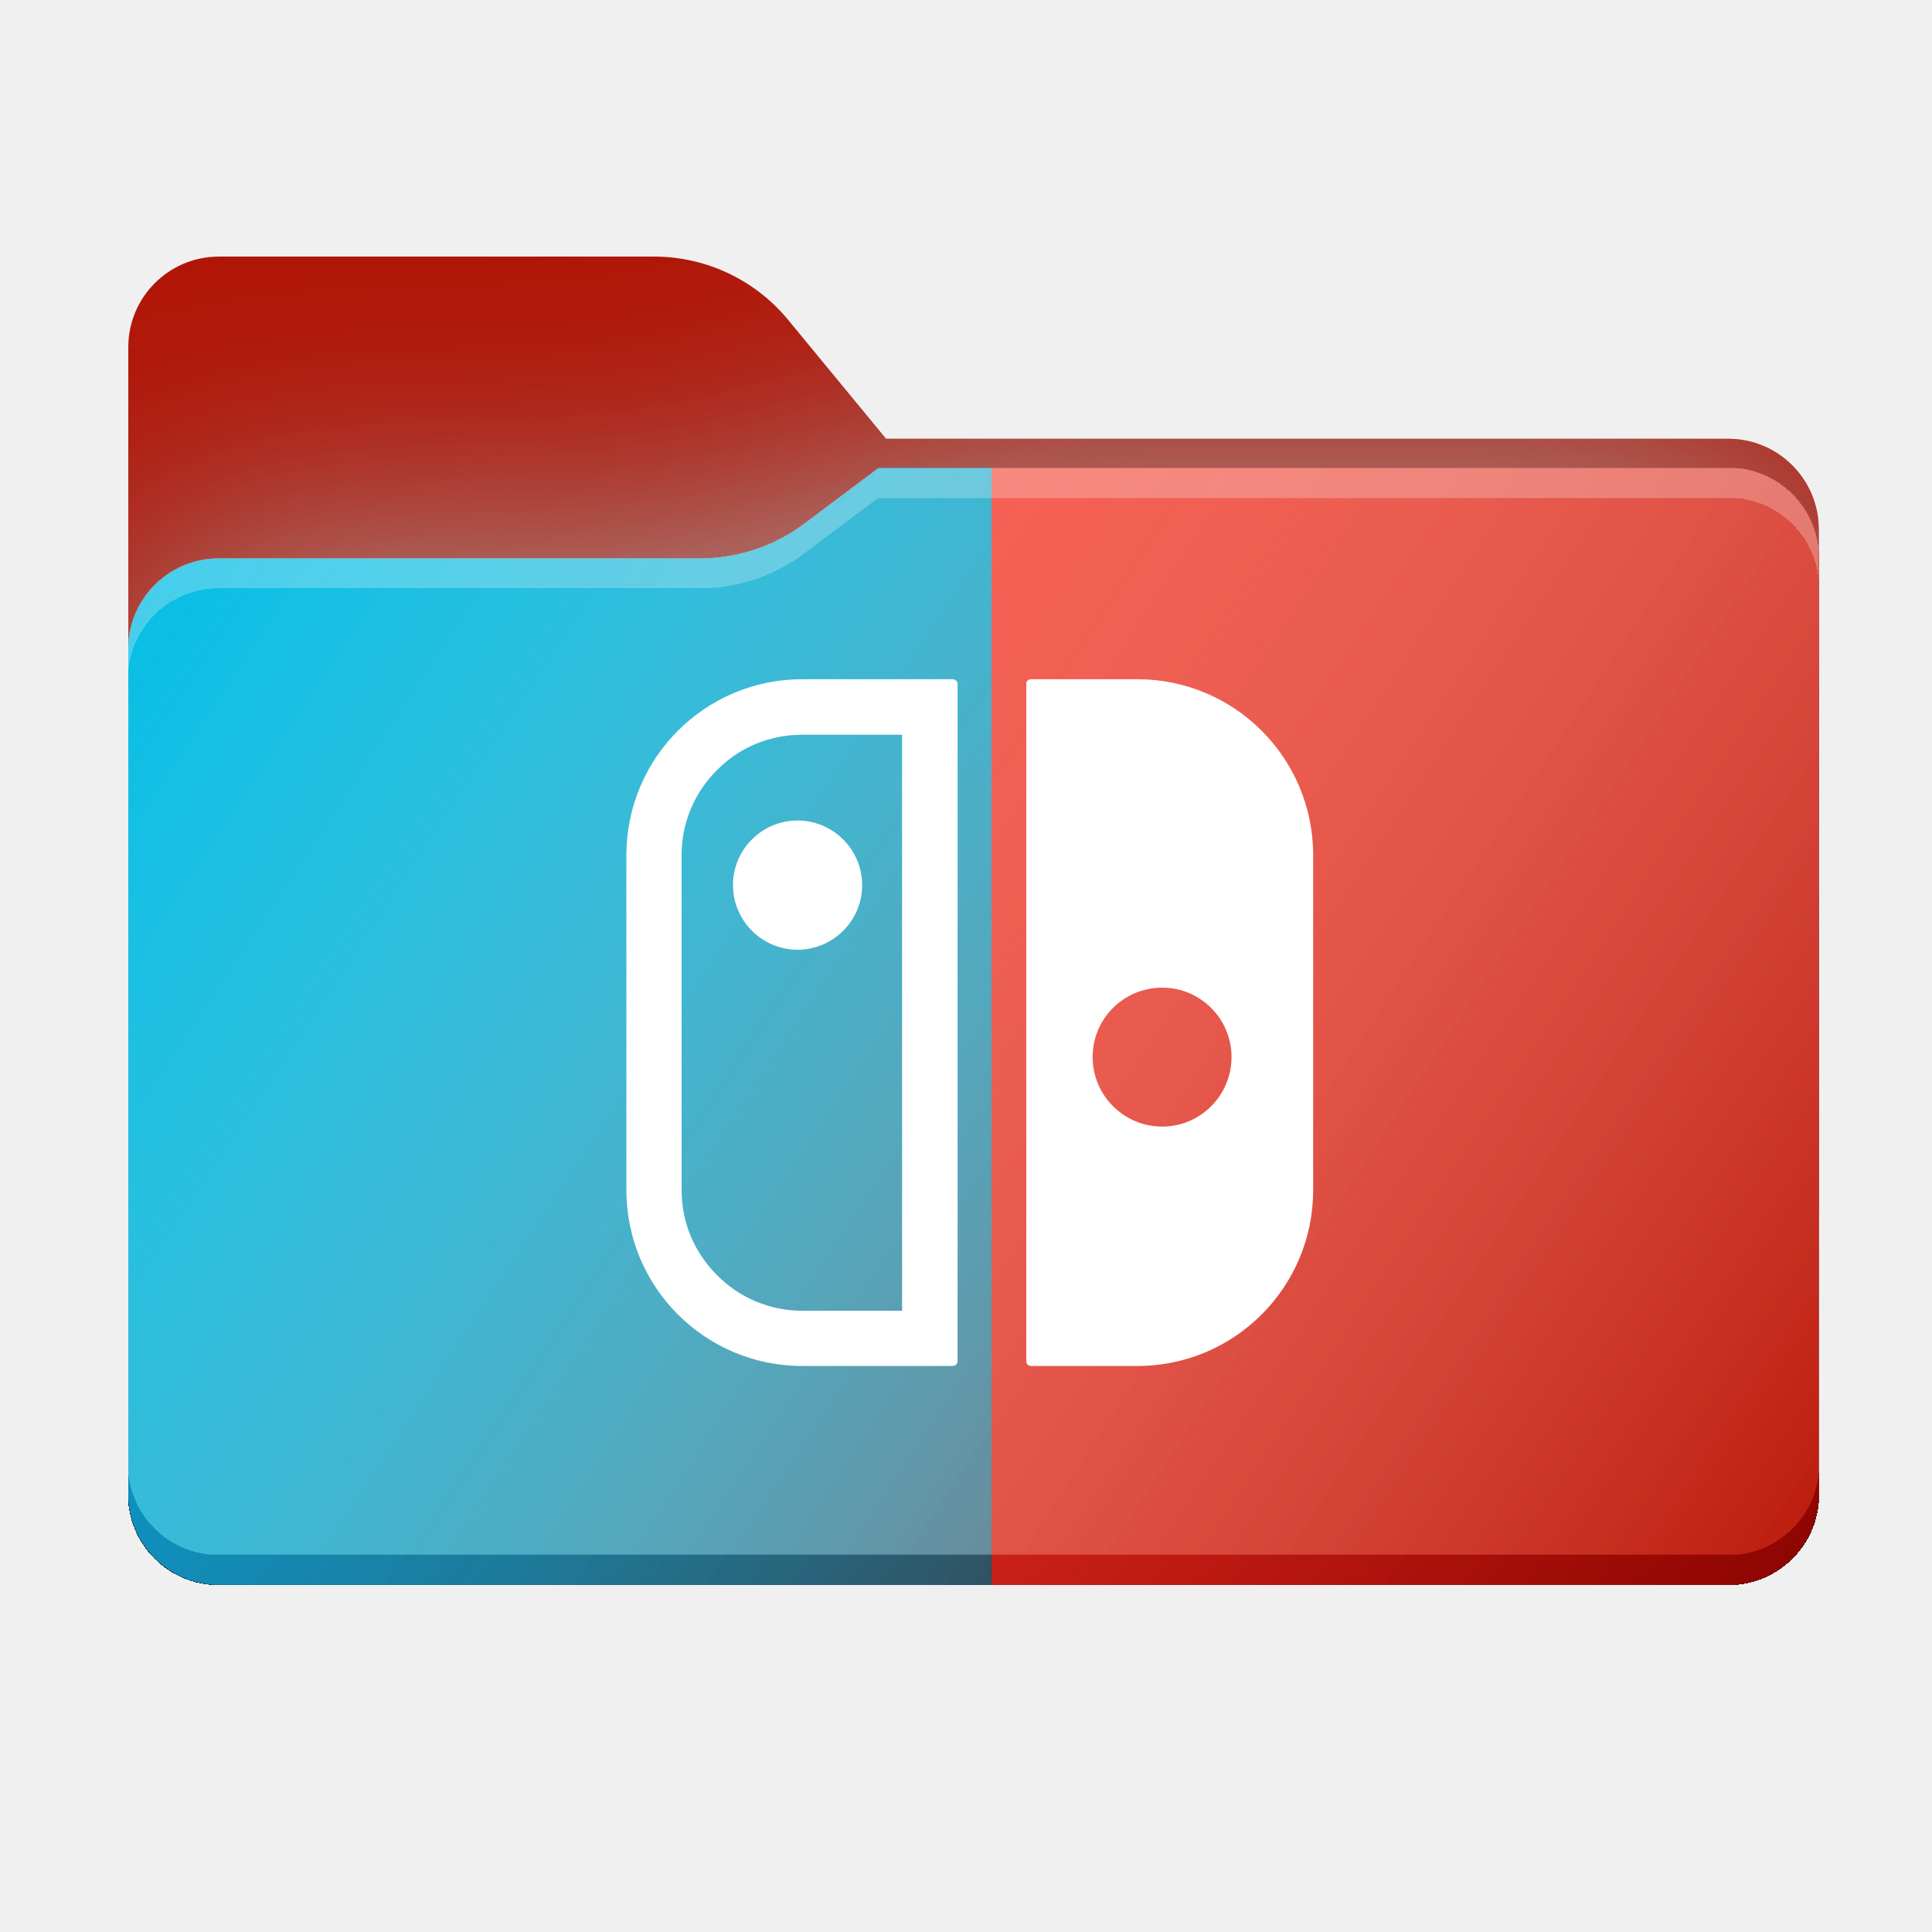
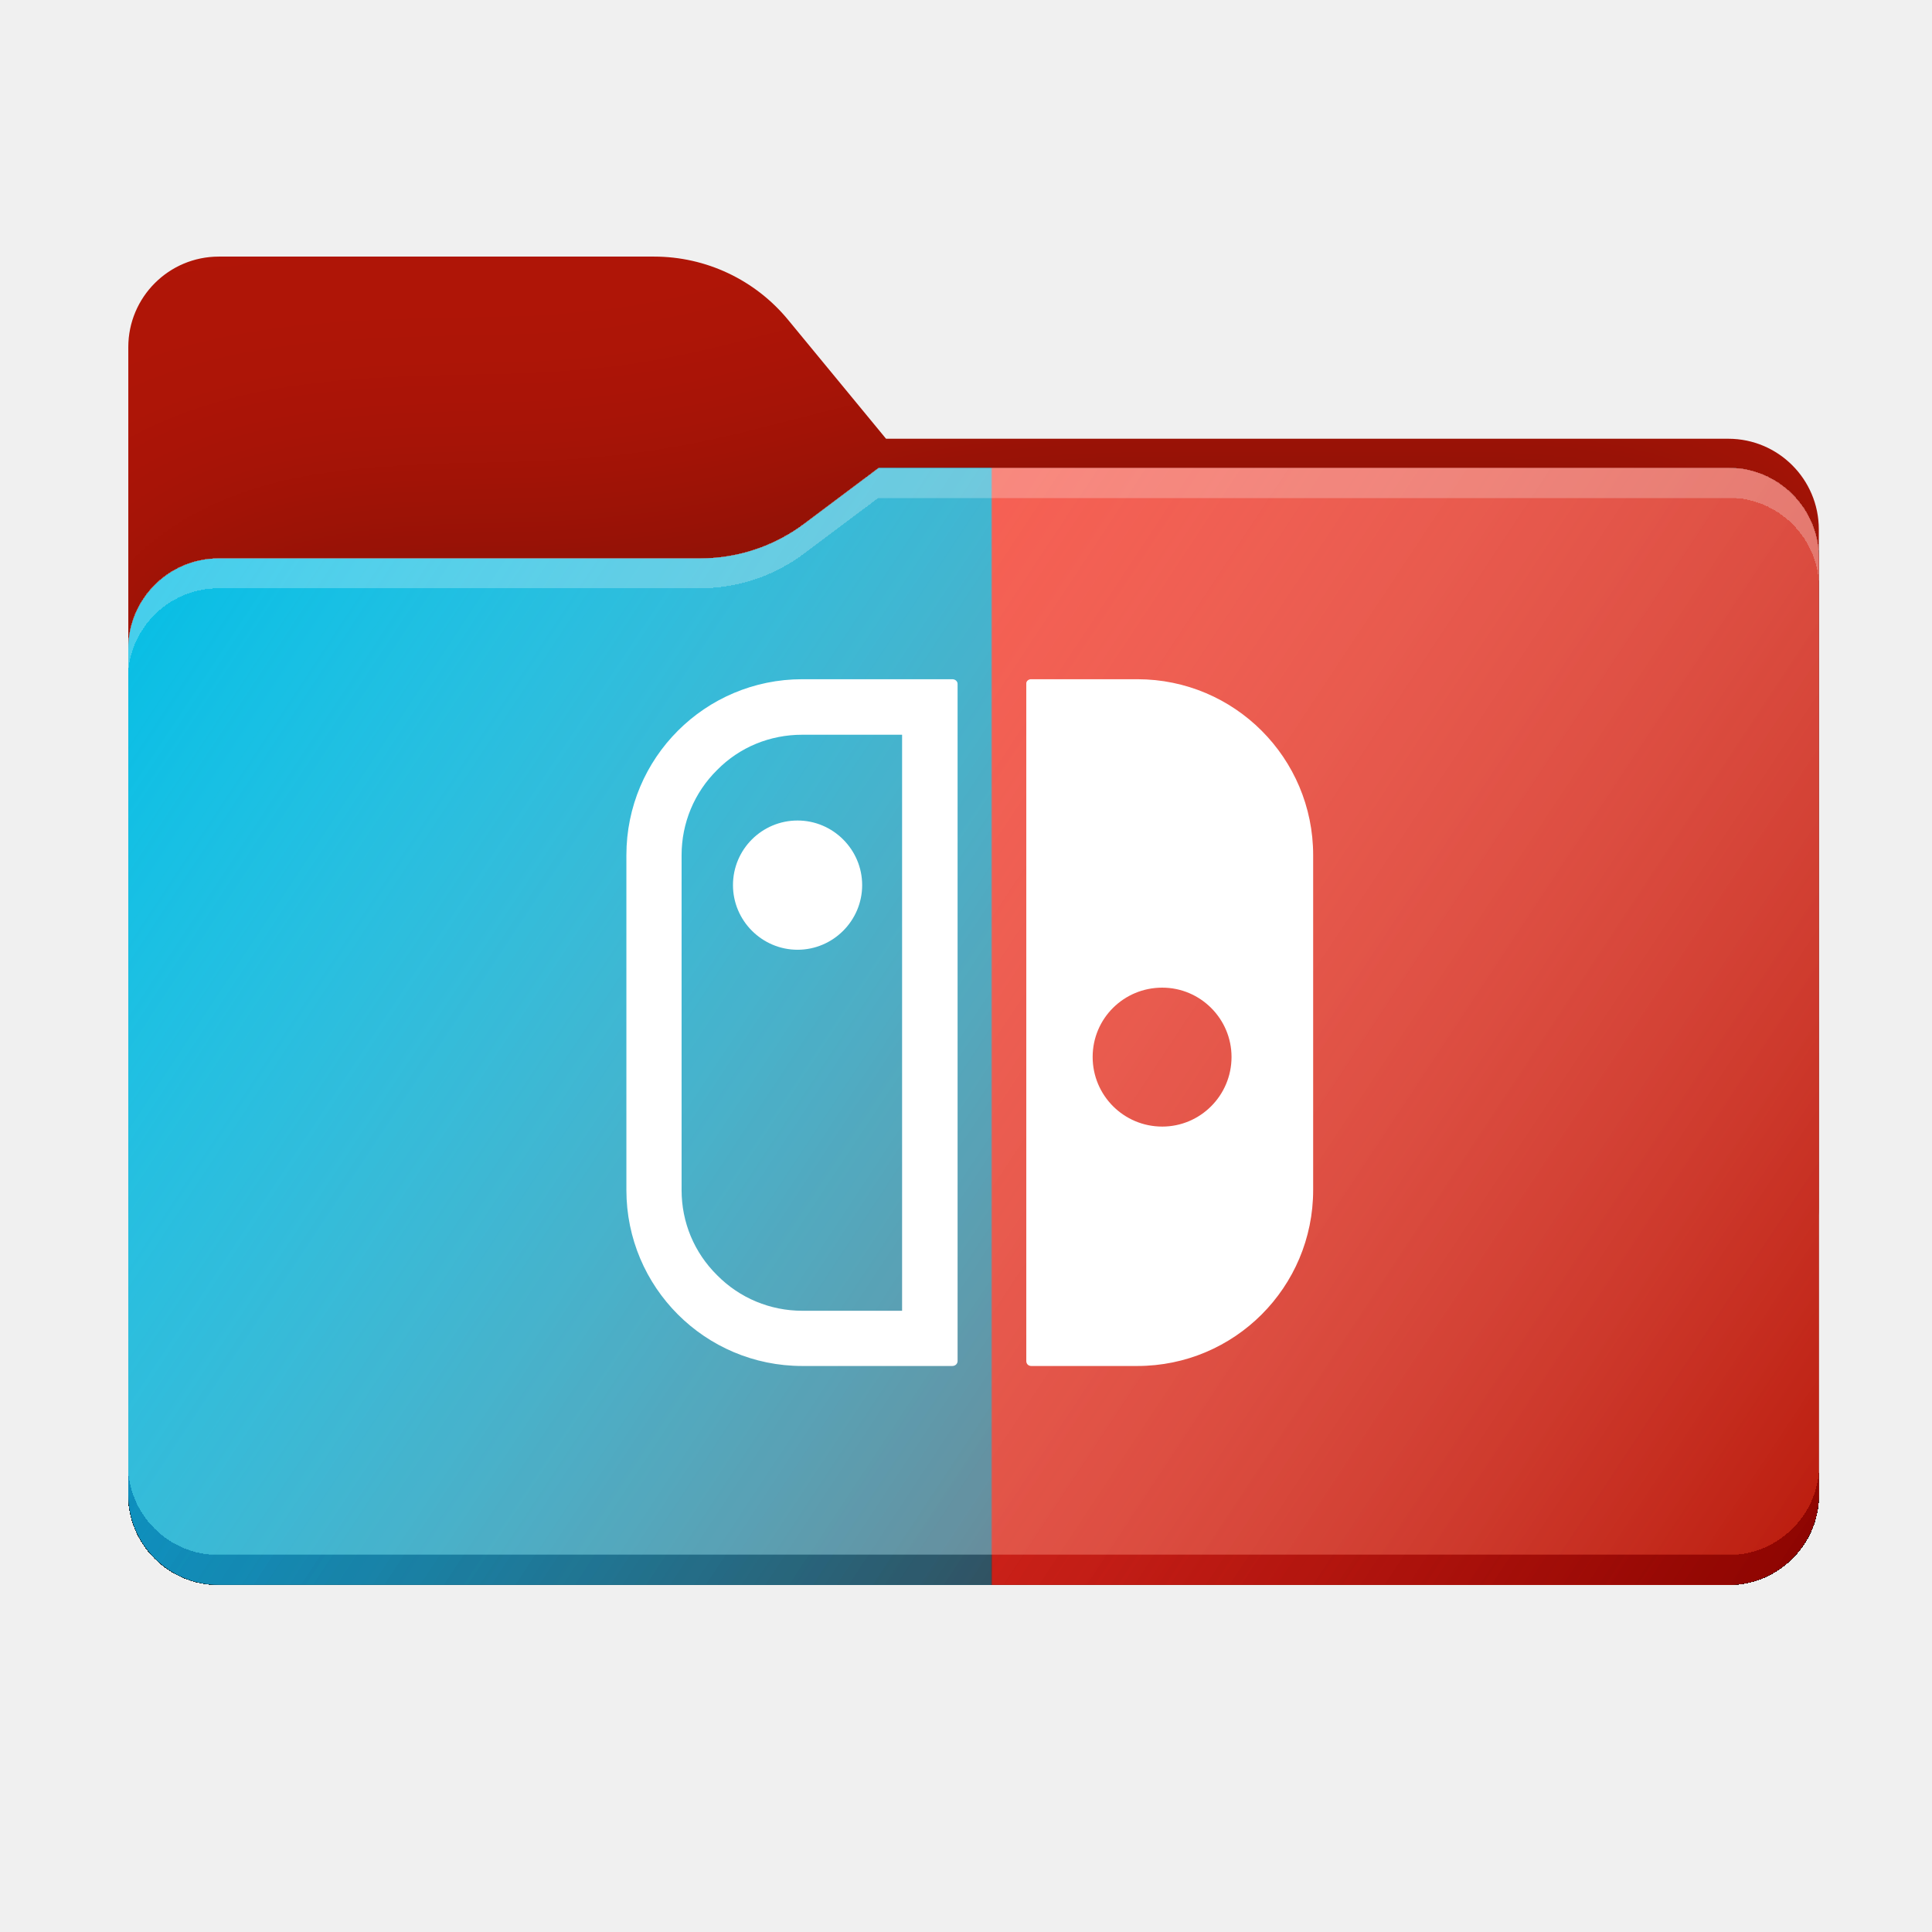
<svg xmlns="http://www.w3.org/2000/svg" width="256" height="256" viewBox="0 0 256 256" fill="none">
  <path fill-rule="evenodd" clip-rule="evenodd" d="M104.425 42.378C100.056 37.073 93.544 34 86.671 34H29C22.373 34 17 39.373 17 46V58.137V68.2V160C17 166.627 22.373 172 29 172H229C235.627 172 241 166.627 241 160V70.137C241 63.51 235.627 58.137 229 58.137H117.404L104.425 42.378Z" fill="#B01507" />
-   <mask id="mask0_223_6741" style="mask-type:alpha" maskUnits="userSpaceOnUse" x="17" y="34" width="224" height="138">
-     <path fill-rule="evenodd" clip-rule="evenodd" d="M104.425 42.378C100.056 37.073 93.544 34 86.671 34H29C22.373 34 17 39.373 17 46V58.137V68.2V160C17 166.627 22.373 172 29 172H229C235.627 172 241 166.627 241 160V70.137C241 63.51 235.627 58.137 229 58.137H117.404L104.425 42.378Z" fill="url(#paint0_linear_223_6741)" />
+   <mask id="mask0_510_11957" style="mask-type:alpha" maskUnits="userSpaceOnUse" x="17" y="34" width="224" height="138">
+     <path fill-rule="evenodd" clip-rule="evenodd" d="M104.425 42.378C100.056 37.073 93.544 34 86.671 34H29C22.373 34 17 39.373 17 46V58.137V68.2V160C17 166.627 22.373 172 29 172H229C235.627 172 241 166.627 241 160V70.137C241 63.51 235.627 58.137 229 58.137H117.404L104.425 42.378Z" fill="url(#paint0_linear_510_11957)" />
  </mask>
-   <g mask="url(#mask0_223_6741)">
-     <g style="mix-blend-mode:multiply" filter="url(#filter0_f_223_6741)">
-       <path fill-rule="evenodd" clip-rule="evenodd" d="M92.789 74C97.764 74 102.605 72.387 106.586 69.402L116.459 62H229C235.627 62 241 67.373 241 74V108V160C241 166.627 235.627 172 229 172H29C22.373 172 17 166.627 17 160L17 108V86C17 79.373 22.373 74 29 74H87H92.789Z" fill="#A6A1A1" />
+   <g mask="url(#mask0_510_11957)">
+     <g style="mix-blend-mode:multiply" filter="url(#filter0_f_510_11957)">
+       <path fill-rule="evenodd" clip-rule="evenodd" d="M92.789 74C97.764 74 102.605 72.387 106.586 69.402L116.459 62H229C235.627 62 241 67.373 241 74V108V160C241 166.627 235.627 172 229 172H29C22.373 172 17 166.627 17 160L17 108V86C17 79.373 22.373 74 29 74H87H92.789Z" fill="black" fill-opacity="0.3" />
    </g>
  </g>
-   <g filter="url(#filter1_ii_223_6741)">
-     <path fill-rule="evenodd" clip-rule="evenodd" d="M92.789 74C97.764 74 102.605 72.387 106.586 69.402L116.459 62H229C235.627 62 241 67.373 241 74V108V198C241 204.627 235.627 210 229 210H29C22.373 210 17 204.627 17 198L17 108V86C17 79.373 22.373 74 29 74H87H92.789Z" fill="url(#paint1_linear_223_6741)" />
-     <path fill-rule="evenodd" clip-rule="evenodd" d="M92.789 74C97.764 74 102.605 72.387 106.586 69.402L116.459 62H229C235.627 62 241 67.373 241 74V108V198C241 204.627 235.627 210 229 210H29C22.373 210 17 204.627 17 198L17 108V86C17 79.373 22.373 74 29 74H87H92.789Z" fill="url(#paint2_linear_223_6741)" fill-opacity="0.8" />
+   <g filter="url(#filter1_ii_510_11957)">
+     <path fill-rule="evenodd" clip-rule="evenodd" d="M92.789 74C97.764 74 102.605 72.387 106.586 69.402L116.459 62H229C235.627 62 241 67.373 241 74V108V198C241 204.627 235.627 210 229 210H29C22.373 210 17 204.627 17 198L17 108V86C17 79.373 22.373 74 29 74H87H92.789Z" fill="url(#paint1_linear_510_11957)" />
+     <path fill-rule="evenodd" clip-rule="evenodd" d="M92.789 74C97.764 74 102.605 72.387 106.586 69.402L116.459 62H229C235.627 62 241 67.373 241 74V108V198C241 204.627 235.627 210 229 210H29C22.373 210 17 204.627 17 198L17 108V86C17 79.373 22.373 74 29 74H87H92.789Z" fill="url(#paint2_linear_510_11957)" fill-opacity="0.8" />
  </g>
  <path d="M119.532 173.683H106.304C102.064 173.683 98.017 172.009 95.022 168.973C91.987 165.976 90.314 161.967 90.314 157.686V113.314C90.314 109.072 91.987 105.024 95.022 102.027C98.017 98.991 102.025 97.356 106.304 97.356H119.532V173.683ZM126.185 90H106.304C93.427 90 83 100.431 83 113.314V157.686C83 170.569 93.427 181 106.304 181H126.185C126.574 181 126.885 180.728 126.885 180.338V90.623C126.885 90.272 126.574 90 126.185 90ZM97.123 117.284C97.123 121.994 100.974 125.847 105.682 125.847C110.389 125.847 114.241 121.994 114.241 117.284C114.241 112.575 110.389 108.722 105.682 108.722C100.974 108.722 97.123 112.536 97.123 117.284ZM154.003 130.868C159.06 130.868 163.184 134.994 163.184 140.054C163.184 145.153 159.06 149.278 154.003 149.278C148.906 149.278 144.782 145.153 144.782 140.054C144.782 134.955 148.906 130.868 154.003 130.868ZM136.651 181H150.696C163.573 181 174 170.569 174 157.686V113.314C174 100.431 163.573 90 150.696 90H136.612C136.301 90 135.989 90.234 135.989 90.545V180.338C135.989 180.728 136.262 181 136.651 181Z" fill="white" />
  <defs>
-     <filter id="filter0_f_223_6741" x="-20" y="25" width="298" height="184" filterUnits="userSpaceOnUse" color-interpolation-filters="sRGB">
+     <filter id="filter0_f_510_11957" x="-20" y="25" width="298" height="184" filterUnits="userSpaceOnUse" color-interpolation-filters="sRGB">
      <feFlood flood-opacity="0" result="BackgroundImageFix" />
      <feBlend mode="normal" in="SourceGraphic" in2="BackgroundImageFix" result="shape" />
-       <feGaussianBlur stdDeviation="18.5" result="effect1_foregroundBlur_223_6741" />
+       <feGaussianBlur stdDeviation="18.5" result="effect1_foregroundBlur_510_11957" />
    </filter>
-     <filter id="filter1_ii_223_6741" x="17" y="62" width="224" height="148" filterUnits="userSpaceOnUse" color-interpolation-filters="sRGB">
+     <filter id="filter1_ii_510_11957" x="17" y="62" width="224" height="148" filterUnits="userSpaceOnUse" color-interpolation-filters="sRGB">
      <feFlood flood-opacity="0" result="BackgroundImageFix" />
      <feBlend mode="normal" in="SourceGraphic" in2="BackgroundImageFix" result="shape" />
      <feColorMatrix in="SourceAlpha" type="matrix" values="0 0 0 0 0 0 0 0 0 0 0 0 0 0 0 0 0 0 127 0" result="hardAlpha" />
      <feOffset dy="4" />
      <feComposite in2="hardAlpha" operator="arithmetic" k2="-1" k3="1" />
      <feColorMatrix type="matrix" values="0 0 0 0 1 0 0 0 0 1 0 0 0 0 1 0 0 0 0.25 0" />
-       <feBlend mode="normal" in2="shape" result="effect1_innerShadow_223_6741" />
+       <feBlend mode="normal" in2="shape" result="effect1_innerShadow_510_11957" />
      <feColorMatrix in="SourceAlpha" type="matrix" values="0 0 0 0 0 0 0 0 0 0 0 0 0 0 0 0 0 0 127 0" result="hardAlpha" />
      <feOffset dy="-4" />
      <feComposite in2="hardAlpha" operator="arithmetic" k2="-1" k3="1" />
      <feColorMatrix type="matrix" values="0 0 0 0 0 0 0 0 0 0 0 0 0 0 0 0 0 0 0.9 0" />
-       <feBlend mode="soft-light" in2="effect1_innerShadow_223_6741" result="effect2_innerShadow_223_6741" />
+       <feBlend mode="soft-light" in2="effect1_innerShadow_510_11957" result="effect2_innerShadow_510_11957" />
    </filter>
-     <linearGradient id="paint0_linear_223_6741" x1="17" y1="34" x2="197.768" y2="215.142" gradientUnits="userSpaceOnUse">
+     <linearGradient id="paint0_linear_510_11957" x1="17" y1="34" x2="197.768" y2="215.142" gradientUnits="userSpaceOnUse">
      <stop stop-color="#05815D" />
      <stop offset="1" stop-color="#0C575F" />
    </linearGradient>
-     <linearGradient id="paint1_linear_223_6741" x1="17.131" y1="135.967" x2="240.956" y2="135.967" gradientUnits="userSpaceOnUse">
+     <linearGradient id="paint1_linear_510_11957" x1="17.131" y1="135.967" x2="240.956" y2="135.967" gradientUnits="userSpaceOnUse">
      <stop stop-color="#00BCE4" />
      <stop offset="0.51" stop-color="#00BCE4" />
      <stop offset="0.511" stop-color="#FF4333" />
      <stop offset="1" stop-color="#FF4333" />
    </linearGradient>
-     <linearGradient id="paint2_linear_223_6741" x1="241" y1="210" x2="17" y2="62" gradientUnits="userSpaceOnUse">
+     <linearGradient id="paint2_linear_510_11957" x1="241" y1="210" x2="17" y2="62" gradientUnits="userSpaceOnUse">
      <stop stop-color="#A70E00" />
      <stop offset="1" stop-color="white" stop-opacity="0" />
    </linearGradient>
  </defs>
</svg>
